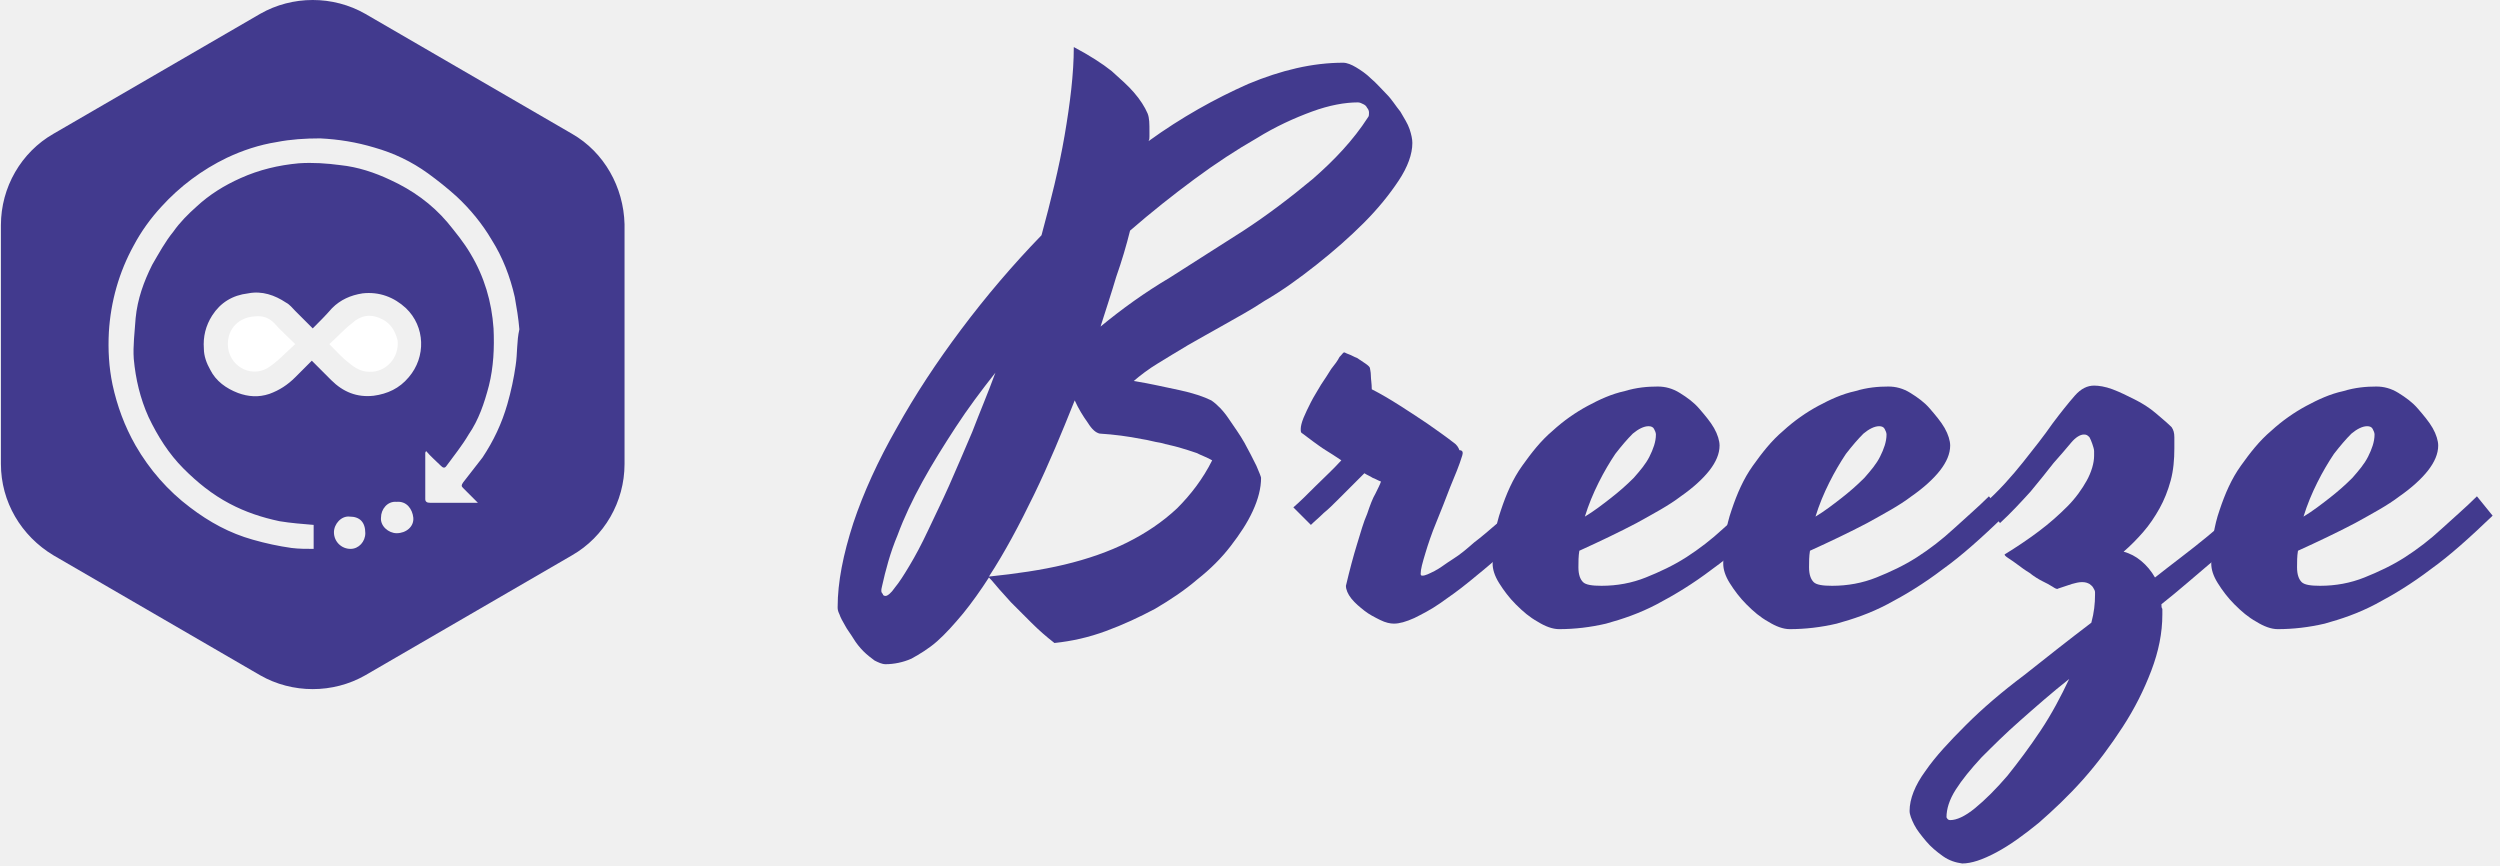
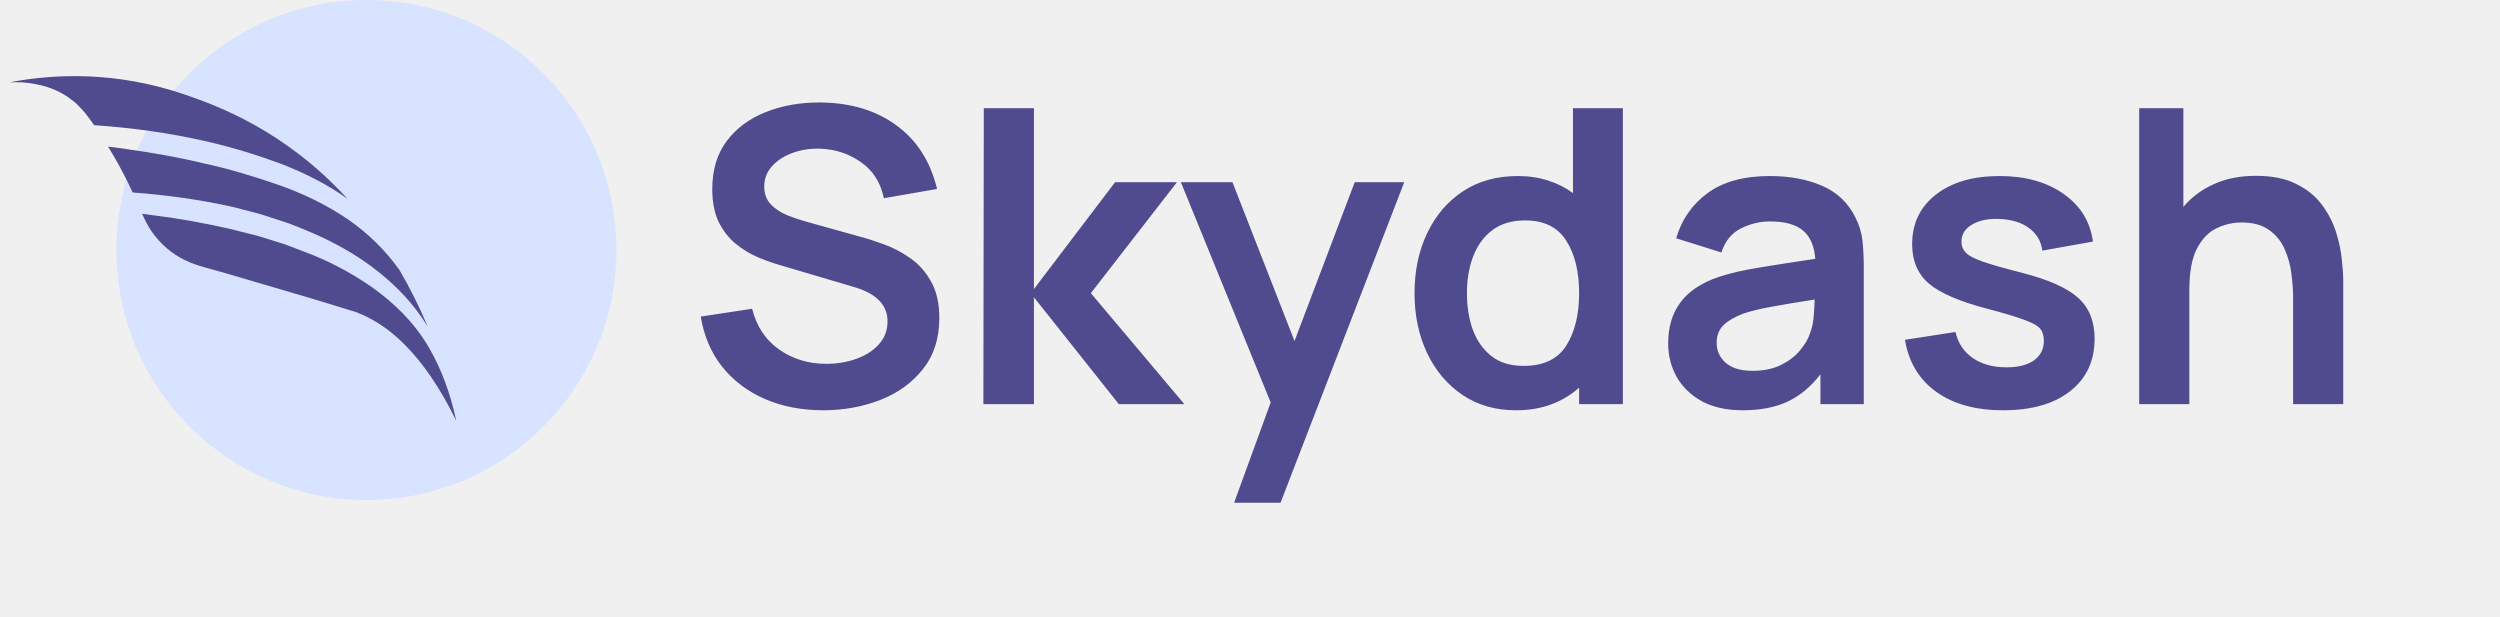
- <svg xmlns="http://www.w3.org/2000/svg" width="130px" height="45px" viewBox="0 0 130 45" version="1.1">
-   <g id="Breeze_dashboard" stroke="none" stroke-width="1" fill="none" fill-rule="evenodd">
-     <g transform="translate(-38, -30)" fill-rule="nonzero" id="logo-(3)">
-       <g transform="translate(38, 30)">
-         <g id="Group" transform="translate(43.17343, 2.398524)" fill="#423A8E">
-           <path d="M30.269,5.037 C30.269,5.613 30.03,6.284 29.55,7.004 C29.07,7.723 28.494,8.443 27.727,9.21 C27.007,9.93 26.192,10.649 25.28,11.369 C24.369,12.089 23.506,12.712 22.594,13.24 C21.875,13.72 21.155,14.103 20.483,14.487 C19.812,14.871 19.188,15.207 18.613,15.542 C18.037,15.878 17.509,16.214 17.03,16.502 C16.55,16.79 16.118,17.125 15.782,17.413 C16.694,17.557 17.461,17.749 18.181,17.893 C18.852,18.037 19.428,18.229 19.812,18.421 C20.1,18.613 20.435,18.948 20.723,19.38 C21.011,19.812 21.299,20.196 21.539,20.627 C21.779,21.059 21.97,21.443 22.162,21.827 C22.306,22.162 22.402,22.402 22.402,22.45 C22.402,22.978 22.258,23.554 21.97,24.177 C21.683,24.801 21.299,25.376 20.819,26 C20.339,26.624 19.764,27.199 19.092,27.727 C18.421,28.303 17.701,28.782 16.886,29.262 C16.07,29.694 15.255,30.077 14.343,30.413 C13.432,30.749 12.568,30.941 11.657,31.037 C11.225,30.701 10.841,30.365 10.458,29.982 C10.074,29.598 9.738,29.262 9.402,28.926 C9.114,28.59 8.827,28.303 8.635,28.063 C8.443,27.823 8.299,27.679 8.251,27.631 C7.819,28.303 7.339,28.974 6.908,29.502 C6.428,30.077 5.996,30.557 5.565,30.941 C5.133,31.325 4.653,31.613 4.221,31.852 C3.79,32.044 3.31,32.14 2.878,32.14 C2.686,32.14 2.494,32.044 2.303,31.948 C2.111,31.804 1.919,31.661 1.727,31.469 C1.535,31.277 1.343,31.037 1.199,30.797 C1.055,30.557 0.863,30.317 0.768,30.125 C0.624,29.886 0.528,29.694 0.48,29.55 C0.384,29.358 0.384,29.262 0.384,29.166 C0.384,27.871 0.672,26.432 1.199,24.801 C1.727,23.218 2.494,21.539 3.454,19.86 C4.413,18.133 5.517,16.454 6.812,14.727 C8.107,13 9.498,11.369 10.985,9.834 C11.465,8.059 11.897,6.332 12.185,4.653 C12.472,2.974 12.664,1.439 12.664,0.048 C13.48,0.48 14.151,0.911 14.631,1.295 C15.111,1.727 15.494,2.063 15.782,2.399 C16.118,2.782 16.358,3.166 16.502,3.502 C16.598,3.742 16.598,4.03 16.598,4.461 C16.598,4.557 16.598,4.605 16.598,4.701 C16.598,4.797 16.598,4.845 16.55,4.941 C18.277,3.694 20.004,2.734 21.731,1.967 C23.458,1.247 25.089,0.863 26.672,0.863 C26.863,0.863 27.103,0.959 27.343,1.103 C27.583,1.247 27.871,1.439 28.111,1.679 C28.399,1.919 28.638,2.207 28.926,2.494 C29.214,2.782 29.406,3.118 29.646,3.406 C29.838,3.742 30.03,4.03 30.125,4.317 C30.221,4.605 30.269,4.845 30.269,5.037 Z M2.878,28.59 C2.974,28.59 3.166,28.446 3.358,28.159 C3.598,27.871 3.838,27.487 4.125,27.007 C4.413,26.528 4.749,25.904 5.085,25.185 C5.421,24.465 5.804,23.697 6.188,22.834 C6.572,21.97 6.956,21.059 7.387,20.052 C7.771,19.044 8.203,18.037 8.587,16.982 C7.867,17.893 7.148,18.852 6.524,19.812 C5.9,20.771 5.325,21.683 4.797,22.642 C4.269,23.601 3.838,24.513 3.502,25.424 C3.118,26.336 2.878,27.247 2.686,28.111 C2.638,28.303 2.638,28.399 2.734,28.494 C2.734,28.542 2.782,28.59 2.878,28.59 Z M12.712,18.421 C12.041,20.1 11.369,21.731 10.601,23.314 C9.834,24.897 9.066,26.336 8.251,27.583 C9.642,27.439 10.985,27.247 12.185,26.959 C13.384,26.672 14.487,26.288 15.446,25.808 C16.406,25.328 17.269,24.753 18.037,24.033 C18.756,23.314 19.38,22.498 19.86,21.539 C19.62,21.395 19.332,21.299 19.044,21.155 C18.756,21.059 18.469,20.963 18.133,20.867 C17.797,20.771 17.509,20.723 17.173,20.627 C16.838,20.579 16.55,20.483 16.214,20.435 C15.494,20.292 14.775,20.196 14.007,20.148 C13.815,20.1 13.624,19.956 13.384,19.572 C13.144,19.236 12.904,18.852 12.712,18.421 Z M15.59,9.594 C15.399,10.362 15.159,11.177 14.871,11.993 C14.631,12.808 14.343,13.672 14.055,14.583 C15.159,13.672 16.358,12.808 17.653,12.041 C18.948,11.225 20.196,10.41 21.491,9.594 C22.738,8.779 23.937,7.867 25.089,6.908 C26.192,5.948 27.199,4.893 27.967,3.694 C28.015,3.646 28.015,3.55 28.015,3.454 C28.015,3.358 27.967,3.262 27.919,3.214 C27.871,3.118 27.823,3.07 27.727,3.022 C27.631,2.974 27.535,2.926 27.439,2.926 C26.768,2.926 25.952,3.07 25.041,3.406 C24.129,3.742 23.17,4.173 22.162,4.797 C21.155,5.373 20.052,6.092 18.948,6.908 C17.845,7.723 16.694,8.635 15.59,9.594 Z" id="Shape" />
-           <path d="M32.86,21.299 C32.716,21.779 32.476,22.354 32.236,22.93 C31.996,23.554 31.756,24.177 31.517,24.753 C31.277,25.328 31.085,25.904 30.941,26.384 C30.797,26.863 30.701,27.199 30.701,27.439 C30.701,27.535 30.749,27.535 30.797,27.535 C30.941,27.535 31.133,27.439 31.421,27.295 C31.708,27.151 31.996,26.911 32.38,26.672 C32.764,26.432 33.1,26.144 33.483,25.808 C33.867,25.52 34.251,25.185 34.587,24.897 C34.923,24.609 35.258,24.321 35.546,24.081 C35.834,23.841 36.026,23.649 36.218,23.506 C36.314,23.601 36.458,23.745 36.601,23.937 C36.745,24.129 36.889,24.273 37.033,24.417 C36.745,24.705 36.41,25.041 36.026,25.424 C35.594,25.808 35.162,26.192 34.683,26.624 C34.203,27.055 33.723,27.439 33.196,27.871 C32.668,28.303 32.188,28.638 31.708,28.974 C31.229,29.31 30.749,29.55 30.365,29.742 C29.934,29.934 29.598,30.03 29.31,30.03 C29.118,30.03 28.878,29.982 28.59,29.838 C28.303,29.694 28.015,29.55 27.775,29.358 C27.535,29.166 27.295,28.974 27.103,28.734 C26.911,28.494 26.815,28.255 26.815,28.063 C27.007,27.247 27.199,26.528 27.391,25.904 C27.583,25.28 27.727,24.753 27.919,24.321 C28.063,23.889 28.207,23.506 28.351,23.266 C28.494,22.978 28.59,22.786 28.638,22.642 C28.494,22.594 28.351,22.498 28.207,22.45 C28.063,22.354 27.919,22.306 27.775,22.21 C27.583,22.402 27.343,22.642 27.103,22.882 C26.863,23.122 26.624,23.362 26.384,23.601 C26.144,23.841 25.904,24.081 25.664,24.273 C25.424,24.513 25.185,24.705 24.993,24.897 L24.081,23.985 C24.417,23.697 24.801,23.314 25.232,22.882 C25.664,22.45 26.144,22.018 26.576,21.539 C26.288,21.347 26,21.155 25.76,21.011 C25.52,20.867 25.28,20.675 25.137,20.579 C24.945,20.435 24.753,20.292 24.561,20.148 C24.465,20.1 24.465,20.052 24.465,19.908 C24.465,19.764 24.513,19.572 24.609,19.332 C24.705,19.092 24.849,18.804 24.993,18.517 C25.137,18.229 25.328,17.941 25.52,17.605 C25.712,17.317 25.904,17.03 26.048,16.79 C26.24,16.55 26.384,16.358 26.48,16.166 C26.624,16.022 26.672,15.926 26.72,15.926 C26.768,15.926 26.815,15.974 26.959,16.022 C27.103,16.07 27.247,16.166 27.391,16.214 C27.535,16.31 27.679,16.406 27.823,16.502 C27.967,16.598 28.063,16.694 28.063,16.742 C28.063,16.79 28.111,16.934 28.111,17.125 C28.111,17.317 28.159,17.557 28.159,17.845 C28.638,18.085 29.118,18.373 29.646,18.708 C30.173,19.044 30.605,19.332 31.037,19.62 C31.517,19.956 31.996,20.292 32.428,20.627 C32.572,20.723 32.668,20.867 32.716,21.011 C32.908,21.011 32.908,21.155 32.86,21.299 Z" id="Path" />
-           <path d="M49.074,24.417 C47.923,25.52 46.867,26.48 45.86,27.199 C44.852,27.967 43.893,28.542 42.982,29.022 C42.07,29.502 41.207,29.79 40.343,30.03 C39.528,30.221 38.712,30.317 37.897,30.317 C37.561,30.317 37.177,30.173 36.793,29.934 C36.362,29.694 36.026,29.406 35.642,29.022 C35.306,28.686 35.018,28.303 34.779,27.919 C34.539,27.535 34.443,27.199 34.443,26.911 C34.443,25.904 34.587,24.945 34.875,24.129 C35.162,23.266 35.498,22.498 35.978,21.827 C36.458,21.155 36.937,20.531 37.561,20.004 C38.137,19.476 38.76,19.044 39.384,18.708 C40.007,18.373 40.631,18.085 41.303,17.941 C41.926,17.749 42.502,17.701 43.03,17.701 C43.413,17.701 43.797,17.797 44.181,18.037 C44.565,18.277 44.9,18.517 45.188,18.852 C45.476,19.188 45.764,19.524 45.956,19.86 C46.148,20.196 46.244,20.531 46.244,20.771 C46.244,21.203 46.052,21.635 45.716,22.066 C45.38,22.498 44.852,22.978 44.229,23.41 C43.605,23.889 42.79,24.321 41.926,24.801 C41.015,25.28 40.007,25.76 38.952,26.24 C38.904,26.528 38.904,26.815 38.904,27.103 C38.904,27.487 39,27.727 39.144,27.871 C39.288,28.015 39.624,28.063 40.103,28.063 C40.919,28.063 41.686,27.919 42.406,27.631 C43.125,27.343 43.845,27.007 44.517,26.576 C45.188,26.144 45.812,25.664 46.435,25.089 C47.059,24.513 47.683,23.985 48.258,23.41 L49.074,24.417 Z M42.55,19.764 C42.31,19.764 42.022,19.908 41.734,20.148 C41.446,20.435 41.159,20.771 40.823,21.203 C40.535,21.635 40.247,22.114 39.959,22.69 C39.672,23.266 39.432,23.841 39.24,24.465 C39.72,24.177 40.151,23.841 40.583,23.506 C41.015,23.17 41.399,22.834 41.782,22.45 C42.118,22.066 42.406,21.731 42.598,21.347 C42.79,20.963 42.934,20.579 42.934,20.196 C42.934,20.1 42.886,20.004 42.838,19.908 C42.79,19.812 42.694,19.764 42.55,19.764 Z" id="Shape" />
-           <path d="M61.066,24.417 C59.915,25.52 58.86,26.48 57.852,27.199 C56.845,27.967 55.886,28.542 54.974,29.022 C54.063,29.502 53.199,29.79 52.336,30.03 C51.52,30.221 50.705,30.317 49.889,30.317 C49.554,30.317 49.17,30.173 48.786,29.934 C48.354,29.694 48.018,29.406 47.635,29.022 C47.299,28.686 47.011,28.303 46.771,27.919 C46.531,27.535 46.435,27.199 46.435,26.911 C46.435,25.904 46.579,24.945 46.867,24.129 C47.155,23.266 47.491,22.498 47.97,21.827 C48.45,21.155 48.93,20.531 49.554,20.004 C50.129,19.476 50.753,19.044 51.376,18.708 C52,18.373 52.624,18.085 53.295,17.941 C53.919,17.749 54.494,17.701 55.022,17.701 C55.406,17.701 55.79,17.797 56.173,18.037 C56.557,18.277 56.893,18.517 57.181,18.852 C57.469,19.188 57.756,19.524 57.948,19.86 C58.14,20.196 58.236,20.531 58.236,20.771 C58.236,21.203 58.044,21.635 57.708,22.066 C57.373,22.498 56.845,22.978 56.221,23.41 C55.598,23.889 54.782,24.321 53.919,24.801 C53.007,25.28 52,25.76 50.945,26.24 C50.897,26.528 50.897,26.815 50.897,27.103 C50.897,27.487 50.993,27.727 51.137,27.871 C51.28,28.015 51.616,28.063 52.096,28.063 C52.911,28.063 53.679,27.919 54.399,27.631 C55.118,27.343 55.838,27.007 56.509,26.576 C57.181,26.144 57.804,25.664 58.428,25.089 C59.052,24.513 59.675,23.985 60.251,23.41 L61.066,24.417 Z M54.542,19.764 C54.303,19.764 54.015,19.908 53.727,20.148 C53.439,20.435 53.151,20.771 52.815,21.203 C52.528,21.635 52.24,22.114 51.952,22.69 C51.664,23.266 51.424,23.841 51.232,24.465 C51.712,24.177 52.144,23.841 52.576,23.506 C53.007,23.17 53.391,22.834 53.775,22.45 C54.111,22.066 54.399,21.731 54.59,21.347 C54.782,20.963 54.926,20.579 54.926,20.196 C54.926,20.1 54.878,20.004 54.83,19.908 C54.782,19.812 54.686,19.764 54.542,19.764 Z" id="Shape" />
-           <path d="M74.498,24.417 C73.635,25.232 72.771,26 71.908,26.768 C70.996,27.535 70.133,28.303 69.221,29.022 C69.221,29.118 69.221,29.214 69.269,29.262 C69.269,29.358 69.269,29.454 69.269,29.55 C69.269,30.509 69.077,31.469 68.694,32.476 C68.31,33.483 67.83,34.443 67.207,35.402 C66.583,36.362 65.911,37.273 65.144,38.137 C64.376,39 63.609,39.72 62.841,40.391 C62.074,41.015 61.354,41.542 60.635,41.926 C59.915,42.31 59.339,42.502 58.86,42.502 C58.524,42.454 58.188,42.358 57.852,42.118 C57.517,41.878 57.229,41.638 56.989,41.351 C56.749,41.063 56.509,40.775 56.365,40.487 C56.221,40.199 56.125,39.959 56.125,39.768 C56.125,39.144 56.413,38.424 56.941,37.705 C57.469,36.937 58.188,36.17 59.052,35.306 C59.915,34.443 60.923,33.579 62.074,32.716 C63.225,31.804 64.376,30.893 65.576,29.982 C65.72,29.454 65.768,28.974 65.768,28.542 C65.768,28.494 65.768,28.446 65.768,28.399 C65.768,28.303 65.72,28.255 65.672,28.159 C65.624,28.063 65.528,28.015 65.48,27.967 C65.384,27.919 65.288,27.871 65.096,27.871 C64.904,27.871 64.76,27.919 64.568,27.967 C64.424,28.015 64.137,28.111 63.849,28.207 C63.801,28.255 63.705,28.207 63.561,28.111 C63.417,28.015 63.225,27.919 63.033,27.823 C62.841,27.727 62.601,27.583 62.362,27.391 C62.122,27.247 61.93,27.103 61.738,26.959 C61.546,26.815 61.402,26.72 61.258,26.624 C61.114,26.528 61.066,26.48 61.066,26.432 C61.69,26.048 62.266,25.664 62.841,25.232 C63.417,24.801 63.897,24.369 64.328,23.937 C64.76,23.506 65.096,23.026 65.336,22.594 C65.576,22.162 65.72,21.683 65.72,21.299 C65.72,21.251 65.72,21.203 65.72,21.059 C65.72,20.963 65.672,20.819 65.624,20.675 C65.576,20.531 65.528,20.435 65.48,20.339 C65.384,20.244 65.336,20.196 65.192,20.196 C65,20.196 64.76,20.339 64.52,20.627 C64.28,20.915 63.993,21.251 63.609,21.683 C63.273,22.114 62.889,22.594 62.41,23.17 C61.93,23.697 61.402,24.273 60.827,24.801 C60.731,24.657 60.587,24.561 60.491,24.417 C60.395,24.321 60.299,24.225 60.203,24.129 C60.107,24.033 60.011,23.937 59.963,23.841 C60.779,23.122 61.45,22.354 62.026,21.635 C62.601,20.915 63.129,20.244 63.561,19.62 C63.993,19.044 64.376,18.565 64.712,18.181 C65.048,17.797 65.384,17.653 65.72,17.653 C65.959,17.653 66.295,17.701 66.679,17.845 C67.063,17.989 67.446,18.181 67.83,18.373 C68.214,18.565 68.598,18.804 68.934,19.092 C69.269,19.38 69.557,19.62 69.749,19.812 C69.845,19.956 69.893,20.1 69.893,20.339 C69.893,20.579 69.893,20.771 69.893,20.915 C69.893,21.491 69.845,22.066 69.701,22.594 C69.557,23.122 69.365,23.601 69.125,24.033 C68.886,24.465 68.598,24.897 68.262,25.28 C67.926,25.664 67.59,26 67.255,26.288 C67.59,26.384 67.878,26.528 68.166,26.768 C68.454,27.007 68.694,27.295 68.886,27.631 C69.797,26.911 70.708,26.24 71.524,25.568 C72.339,24.897 73.107,24.225 73.779,23.601 L74.498,24.417 Z M58.236,40.247 C58.572,40.247 59.004,40.055 59.531,39.624 C60.059,39.192 60.635,38.616 61.21,37.945 C61.786,37.225 62.362,36.458 62.937,35.594 C63.513,34.731 63.993,33.819 64.424,32.908 C63.513,33.627 62.697,34.347 61.882,35.066 C61.114,35.738 60.443,36.41 59.867,36.985 C59.292,37.609 58.86,38.137 58.524,38.664 C58.188,39.192 58.044,39.672 58.044,40.103 C58.092,40.199 58.14,40.247 58.236,40.247 Z" id="Shape" />
-           <path d="M86.443,24.417 C85.292,25.52 84.236,26.48 83.229,27.199 C82.221,27.967 81.262,28.542 80.351,29.022 C79.439,29.502 78.576,29.79 77.712,30.03 C76.897,30.221 76.081,30.317 75.266,30.317 C74.93,30.317 74.546,30.173 74.162,29.934 C73.731,29.694 73.395,29.406 73.011,29.022 C72.675,28.686 72.387,28.303 72.148,27.919 C71.908,27.535 71.812,27.199 71.812,26.911 C71.812,25.904 71.956,24.945 72.244,24.129 C72.531,23.266 72.867,22.498 73.347,21.827 C73.827,21.155 74.306,20.531 74.93,20.004 C75.506,19.476 76.129,19.044 76.753,18.708 C77.376,18.373 78,18.085 78.672,17.941 C79.295,17.749 79.871,17.701 80.399,17.701 C80.782,17.701 81.166,17.797 81.55,18.037 C81.934,18.277 82.269,18.517 82.557,18.852 C82.845,19.188 83.133,19.524 83.325,19.86 C83.517,20.196 83.613,20.531 83.613,20.771 C83.613,21.203 83.421,21.635 83.085,22.066 C82.749,22.498 82.221,22.978 81.598,23.41 C80.974,23.889 80.159,24.321 79.295,24.801 C78.384,25.28 77.376,25.76 76.321,26.24 C76.273,26.528 76.273,26.815 76.273,27.103 C76.273,27.487 76.369,27.727 76.513,27.871 C76.657,28.015 76.993,28.063 77.472,28.063 C78.288,28.063 79.055,27.919 79.775,27.631 C80.494,27.343 81.214,27.007 81.886,26.576 C82.557,26.144 83.181,25.664 83.804,25.089 C84.428,24.513 85.052,23.985 85.627,23.41 L86.443,24.417 Z M79.919,19.764 C79.679,19.764 79.391,19.908 79.103,20.148 C78.815,20.435 78.528,20.771 78.192,21.203 C77.904,21.635 77.616,22.114 77.328,22.69 C77.041,23.266 76.801,23.841 76.609,24.465 C77.089,24.177 77.52,23.841 77.952,23.506 C78.384,23.17 78.768,22.834 79.151,22.45 C79.487,22.066 79.775,21.731 79.967,21.347 C80.159,20.963 80.303,20.579 80.303,20.196 C80.303,20.1 80.255,20.004 80.207,19.908 C80.159,19.812 80.063,19.764 79.919,19.764 Z" id="Shape" />
-         </g>
-         <g id="Group">
-           <path d="M14.247,16.79 C13.959,16.502 13.624,16.406 13.24,16.454 C12.424,16.502 11.849,17.077 11.849,17.893 C11.849,18.996 13,19.668 13.911,19.14 C14.439,18.804 14.871,18.325 15.351,17.893 C14.967,17.509 14.583,17.173 14.247,16.79 Z" id="Path" fill="#FFFFFF" />
-           <path d="M19.764,16.55 C19.236,16.31 18.756,16.406 18.325,16.79 C17.893,17.125 17.557,17.509 17.125,17.893 C17.509,18.277 17.797,18.613 18.181,18.9 C18.469,19.14 18.804,19.332 19.188,19.332 C20.052,19.38 20.771,18.613 20.675,17.701 C20.531,17.125 20.244,16.742 19.764,16.55 Z" id="Path" fill="#FFFFFF" />
-           <path d="M29.742,6.956 L18.996,0.72 C17.317,-0.24 15.207,-0.24 13.528,0.72 L2.782,6.956 C1.103,7.915 0.048,9.738 0.048,11.705 L0.048,24.129 C0.048,26.096 1.103,27.871 2.782,28.878 L13.528,35.114 C15.207,36.074 17.317,36.074 18.996,35.114 L29.742,28.878 C31.421,27.919 32.476,26.096 32.476,24.129 L32.476,11.657 C32.428,9.738 31.421,7.915 29.742,6.956 Z M18.229,28.542 C17.749,28.542 17.365,28.159 17.365,27.679 C17.365,27.247 17.749,26.815 18.181,26.863 C18.708,26.863 18.996,27.151 18.996,27.727 C18.996,28.159 18.661,28.542 18.229,28.542 Z M20.627,27.727 C20.196,27.727 19.764,27.343 19.812,26.911 C19.812,26.48 20.148,26.048 20.627,26.096 C21.155,26.048 21.443,26.48 21.491,26.911 C21.539,27.391 21.107,27.727 20.627,27.727 Z M21.251,19.62 C20.771,20.196 20.148,20.483 19.428,20.579 C18.565,20.675 17.845,20.387 17.221,19.764 C16.886,19.428 16.55,19.092 16.214,18.756 C15.926,19.044 15.638,19.332 15.351,19.62 C14.967,20.004 14.535,20.292 14.007,20.483 C13.432,20.675 12.904,20.627 12.376,20.435 C11.753,20.196 11.225,19.812 10.937,19.236 C10.745,18.9 10.601,18.517 10.601,18.133 C10.554,17.509 10.697,16.934 11.033,16.406 C11.465,15.734 12.089,15.351 12.904,15.255 C13.624,15.111 14.295,15.351 14.871,15.734 C15.063,15.83 15.207,16.022 15.351,16.166 C15.638,16.454 15.926,16.742 16.262,17.077 C16.598,16.742 16.934,16.406 17.269,16.022 C17.701,15.59 18.229,15.351 18.852,15.255 C19.716,15.159 20.483,15.446 21.107,16.022 C22.114,16.982 22.162,18.565 21.251,19.62 Z M26.815,18.996 C26.72,19.668 26.576,20.339 26.384,21.011 C26.096,22.018 25.664,22.93 25.089,23.793 C24.753,24.225 24.417,24.657 24.081,25.089 C23.985,25.232 23.985,25.28 24.081,25.376 C24.321,25.616 24.561,25.856 24.849,26.144 C24.369,26.144 23.985,26.144 23.601,26.144 C23.17,26.144 22.786,26.144 22.354,26.144 C22.21,26.144 22.114,26.096 22.114,25.952 C22.114,25.137 22.114,24.369 22.114,23.554 C22.114,23.554 22.114,23.506 22.162,23.458 C22.402,23.745 22.69,23.985 22.93,24.225 C23.026,24.321 23.122,24.369 23.218,24.225 C23.601,23.697 24.033,23.17 24.369,22.594 C24.897,21.827 25.185,20.963 25.424,20.052 C25.664,19.092 25.712,18.085 25.664,17.077 C25.568,15.686 25.185,14.391 24.465,13.192 C24.129,12.616 23.697,12.089 23.266,11.561 C22.45,10.601 21.443,9.882 20.292,9.354 C19.476,8.97 18.613,8.683 17.701,8.587 C16.982,8.491 16.262,8.443 15.542,8.491 C14.487,8.587 13.48,8.827 12.52,9.258 C11.657,9.642 10.889,10.122 10.218,10.745 C9.786,11.129 9.354,11.561 9.018,12.041 C8.587,12.568 8.251,13.192 7.915,13.768 C7.483,14.631 7.148,15.542 7.052,16.55 C7.004,17.269 6.908,17.989 6.956,18.661 C7.052,19.716 7.292,20.723 7.723,21.683 C8.203,22.69 8.779,23.601 9.546,24.369 C10.266,25.089 11.033,25.712 11.945,26.192 C12.76,26.624 13.624,26.911 14.535,27.103 C15.111,27.199 15.734,27.247 16.31,27.295 C16.31,27.679 16.31,28.063 16.31,28.542 C15.926,28.542 15.542,28.542 15.159,28.494 C14.487,28.399 13.815,28.255 13.144,28.063 C11.945,27.727 10.889,27.151 9.882,26.384 C8.731,25.52 7.771,24.417 7.052,23.17 C6.476,22.162 6.092,21.107 5.852,20.004 C5.661,19.092 5.613,18.181 5.661,17.269 C5.756,15.686 6.188,14.151 6.956,12.76 C7.339,12.041 7.819,11.369 8.395,10.745 C9.354,9.69 10.506,8.827 11.801,8.203 C12.616,7.819 13.48,7.531 14.391,7.387 C15.111,7.244 15.878,7.196 16.646,7.196 C17.605,7.244 18.517,7.387 19.476,7.675 C20.483,7.963 21.395,8.395 22.258,9.018 C22.786,9.402 23.266,9.786 23.745,10.218 C24.465,10.889 25.089,11.657 25.568,12.472 C26.144,13.384 26.528,14.391 26.768,15.446 C26.863,15.974 26.959,16.55 27.007,17.125 C26.863,17.749 26.911,18.373 26.815,18.996 Z" id="Shape" fill="#423A8E" />
-         </g>
-       </g>
-     </g>
-   </g>
+ <svg xmlns="http://www.w3.org/2000/svg" width="365" height="90" viewBox="0 0 365 90" fill="none">
+   <path d="M120.19 59.9C123.15 59.9 125.92 59.4 128.5 58.4C131.08 57.4 133.16 55.9 134.74 53.9C136.34 51.9 137.14 49.41 137.14 46.43C137.14 44.29 136.74 42.52 135.94 41.12C135.16 39.7 134.15 38.56 132.91 37.7C131.69 36.84 130.42 36.17 129.1 35.69C127.8 35.21 126.62 34.83 125.56 34.55L117.82 32.39C116.86 32.13 115.9 31.81 114.94 31.43C113.98 31.03 113.18 30.5 112.54 29.84C111.9 29.16 111.58 28.29 111.58 27.23C111.58 26.11 111.95 25.13 112.69 24.29C113.45 23.45 114.44 22.8 115.66 22.34C116.9 21.88 118.24 21.67 119.68 21.71C121.9 21.77 123.9 22.42 125.68 23.66C127.46 24.9 128.58 26.66 129.04 28.94L136.81 27.59C135.85 23.59 133.88 20.5 130.9 18.32C127.92 16.12 124.21 15 119.77 14.96C116.85 14.94 114.19 15.41 111.79 16.37C109.41 17.31 107.51 18.72 106.09 20.6C104.69 22.48 103.99 24.81 103.99 27.59C103.99 29.49 104.3 31.09 104.92 32.39C105.56 33.67 106.37 34.72 107.35 35.54C108.35 36.36 109.4 37.01 110.5 37.49C111.62 37.97 112.66 38.35 113.62 38.63L124.78 41.93C127.98 42.89 129.58 44.55 129.58 46.91C129.58 48.23 129.15 49.36 128.29 50.3C127.45 51.22 126.35 51.92 124.99 52.4C123.63 52.88 122.18 53.12 120.64 53.12C118.04 53.12 115.74 52.42 113.74 51.02C111.76 49.62 110.45 47.64 109.81 45.08L102.31 46.22C102.77 49.04 103.81 51.48 105.43 53.54C107.07 55.58 109.15 57.15 111.67 58.25C114.21 59.35 117.05 59.9 120.19 59.9ZM143.574 59H150.954V43.4L163.344 59H172.914L159.264 42.8L171.834 26.6H162.804L150.954 42.2V15.8H143.634L143.574 59ZM180.179 73.4H186.959L205.019 26.6H197.789L188.999 49.79L179.939 26.6H172.409L185.519 58.76L180.179 73.4ZM221.311 59.9C223.231 59.9 224.961 59.61 226.501 59.03C228.041 58.45 229.391 57.64 230.551 56.6V59H236.941V15.8H229.651V28.19C228.571 27.39 227.361 26.78 226.021 26.36C224.681 25.92 223.201 25.7 221.581 25.7C218.521 25.7 215.861 26.44 213.601 27.92C211.361 29.4 209.621 31.43 208.381 34.01C207.141 36.59 206.521 39.52 206.521 42.8C206.521 46.04 207.131 48.95 208.351 51.53C209.571 54.11 211.291 56.15 213.511 57.65C215.731 59.15 218.331 59.9 221.311 59.9ZM222.421 53.42C220.541 53.42 218.991 52.95 217.771 52.01C216.551 51.05 215.641 49.77 215.041 48.17C214.461 46.57 214.171 44.78 214.171 42.8C214.171 40.84 214.471 39.06 215.071 37.46C215.691 35.84 216.621 34.56 217.861 33.62C219.121 32.66 220.721 32.18 222.661 32.18C225.421 32.18 227.421 33.16 228.661 35.12C229.921 37.08 230.551 39.64 230.551 42.8C230.551 45.94 229.921 48.5 228.661 50.48C227.421 52.44 225.341 53.42 222.421 53.42ZM254.412 59.9C256.992 59.9 259.182 59.48 260.982 58.64C262.802 57.78 264.402 56.45 265.782 54.65V59H272.112V39.11C272.112 37.71 272.052 36.42 271.932 35.24C271.812 34.04 271.462 32.87 270.882 31.73C269.822 29.59 268.192 28.05 265.992 27.11C263.812 26.17 261.282 25.7 258.402 25.7C254.602 25.7 251.572 26.53 249.312 28.19C247.052 29.85 245.522 32.05 244.722 34.79L251.322 36.86C251.862 35.2 252.812 34.03 254.172 33.35C255.532 32.67 256.942 32.33 258.402 32.33C260.602 32.33 262.222 32.78 263.262 33.68C264.302 34.56 264.892 35.93 265.032 37.79C262.192 38.21 259.552 38.62 257.112 39.02C254.692 39.4 252.632 39.87 250.932 40.43C248.372 41.31 246.502 42.56 245.322 44.18C244.142 45.78 243.552 47.76 243.552 50.12C243.552 51.9 243.962 53.53 244.782 55.01C245.622 56.49 246.852 57.68 248.472 58.58C250.092 59.46 252.072 59.9 254.412 59.9ZM255.852 54.14C254.152 54.14 252.852 53.75 251.952 52.97C251.072 52.19 250.632 51.21 250.632 50.03C250.632 48.97 250.972 48.11 251.652 47.45C252.352 46.79 253.322 46.23 254.562 45.77C255.702 45.39 257.072 45.06 258.672 44.78C260.272 44.48 262.362 44.13 264.942 43.73C264.922 44.49 264.872 45.34 264.792 46.28C264.712 47.2 264.522 48.03 264.222 48.77C263.982 49.51 263.512 50.3 262.812 51.14C262.132 51.98 261.212 52.69 260.052 53.27C258.892 53.85 257.492 54.14 255.852 54.14ZM292.433 59.9C296.613 59.9 299.883 58.97 302.243 57.11C304.623 55.25 305.813 52.69 305.813 49.43C305.813 46.91 305.013 44.93 303.413 43.49C301.833 42.05 299.103 40.83 295.223 39.83C292.703 39.19 290.803 38.65 289.523 38.21C288.263 37.77 287.423 37.33 287.003 36.89C286.583 36.45 286.373 35.92 286.373 35.3C286.373 34.22 286.893 33.38 287.933 32.78C288.973 32.16 290.343 31.89 292.043 31.97C293.803 32.07 295.213 32.52 296.273 33.32C297.353 34.12 297.993 35.21 298.193 36.59L305.573 35.27C305.173 32.35 303.743 30.03 301.283 28.31C298.823 26.57 295.703 25.7 291.923 25.7C288.063 25.7 284.973 26.6 282.653 28.4C280.333 30.2 279.173 32.62 279.173 35.66C279.173 38.08 279.983 39.99 281.603 41.39C283.243 42.79 286.093 44.02 290.153 45.08C292.593 45.72 294.393 46.26 295.553 46.7C296.733 47.12 297.503 47.55 297.863 47.99C298.223 48.43 298.403 49.02 298.403 49.76C298.403 50.96 297.923 51.91 296.963 52.61C296.003 53.29 294.663 53.63 292.943 53.63C290.963 53.63 289.313 53.17 287.993 52.25C286.693 51.33 285.863 50.07 285.503 48.47L278.123 49.61C278.663 52.87 280.183 55.4 282.683 57.2C285.183 59 288.433 59.9 292.433 59.9ZM312.324 59H319.644V42.35C319.644 39.73 320.014 37.71 320.754 36.29C321.514 34.85 322.474 33.86 323.634 33.32C324.814 32.76 326.014 32.48 327.234 32.48C328.954 32.48 330.324 32.86 331.344 33.62C332.364 34.36 333.114 35.31 333.594 36.47C334.094 37.61 334.414 38.8 334.554 40.04C334.714 41.28 334.794 42.4 334.794 43.4V59H342.114V40.91C342.114 40.15 342.044 39.14 341.904 37.88C341.784 36.62 341.504 35.29 341.064 33.89C340.624 32.49 339.944 31.17 339.024 29.93C338.104 28.67 336.854 27.65 335.274 26.87C333.714 26.07 331.744 25.67 329.364 25.67C327.024 25.67 324.964 26.08 323.184 26.9C321.424 27.7 319.954 28.8 318.774 30.2V15.8H312.324V59Z" fill="#504B8E" />
+   <circle cx="53.5" cy="36.5" r="36.5" fill="#D8E3FF" />
+   <path d="M3.437 12.043C5.632 12.232 7.878 12.779 9.927 14.173C10.411 14.576 10.953 14.886 11.396 15.378C11.841 15.859 12.33 16.332 12.706 16.862C13.061 17.329 13.405 17.793 13.739 18.277C19.212 18.651 24.674 19.388 30.083 20.632C33.851 21.479 37.574 22.635 41.259 24.001C44.498 25.298 47.719 26.857 50.724 29.02C41.603 19.039 31.788 15.466 27.132 13.856C16.999 10.349 7.944 10.771 1.394 12.014C2.068 11.989 2.754 12.005 3.437 12.043Z" fill="#504B8E" />
+   <path d="M29.634 23.831C25.952 22.93 22.223 22.306 18.488 21.769C17.584 21.635 16.679 21.5 15.779 21.401C16.863 23.154 17.881 25.009 18.811 26.919C19 27.305 19.186 27.704 19.374 28.101C24.255 28.462 29.132 29.135 33.975 30.208L36.744 30.925L38.126 31.295L39.495 31.739L42.232 32.637C43.142 32.985 44.041 33.35 44.945 33.728C48.532 35.235 52.068 37.127 55.31 39.737C57.967 41.85 60.479 44.453 62.436 47.665C61.301 44.963 59.941 42.187 58.316 39.415C56.192 36.434 53.663 34.027 50.928 32.116C47.68 29.882 44.179 28.224 40.584 26.97C36.989 25.729 33.335 24.613 29.634 23.831Z" fill="#504B8E" />
+   <path d="M54.327 41.942C51.136 39.724 47.738 37.96 44.217 36.672L41.59 35.671L38.917 34.835L37.576 34.422L36.222 34.084L33.522 33.406C29.894 32.589 26.243 31.91 22.57 31.456C21.965 31.363 21.359 31.278 20.75 31.207C21.178 32.184 21.604 33.027 22.136 33.79C23.44 35.651 25.102 37.066 26.972 37.963C27.904 38.426 28.871 38.745 29.892 39.035L33.048 39.92L45.655 43.629L51.934 45.553C54.124 46.363 56.181 47.66 58.023 49.314C61.585 52.516 64.358 56.817 66.612 61.425C65.782 57.542 64.462 53.888 62.634 50.767C60.463 47.017 57.486 44.205 54.327 41.942Z" fill="#504B8E" />
</svg>
